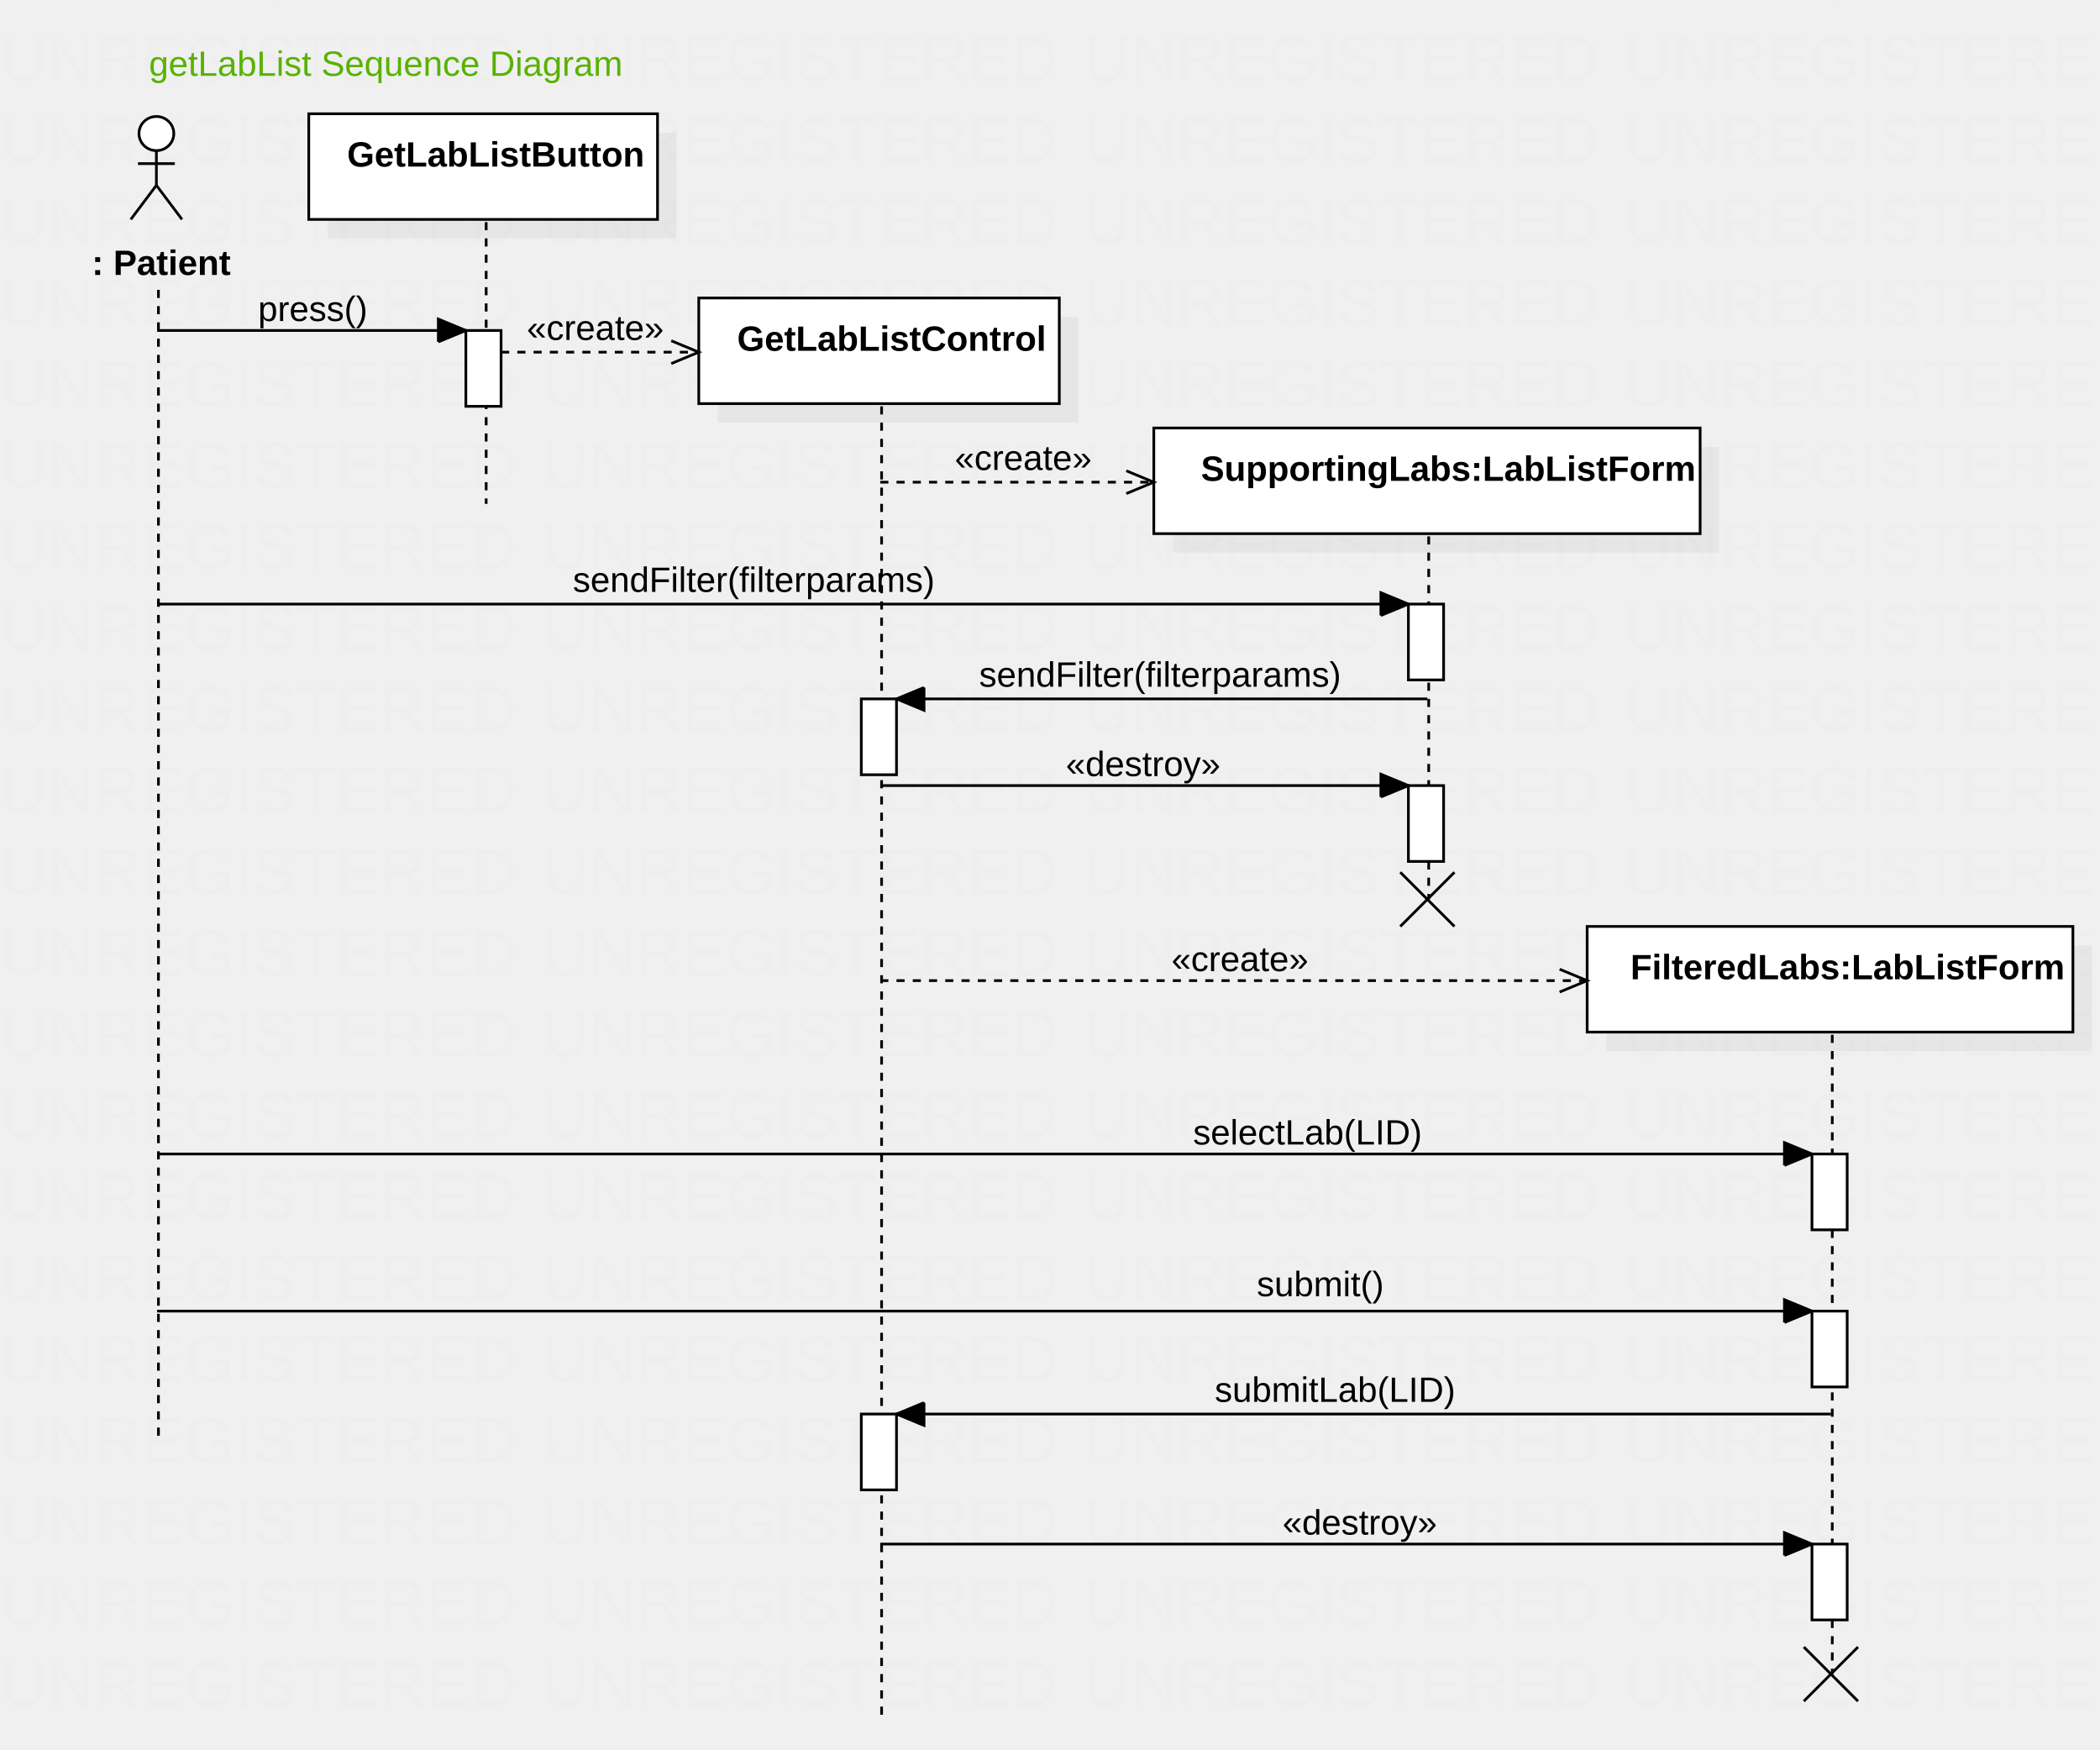
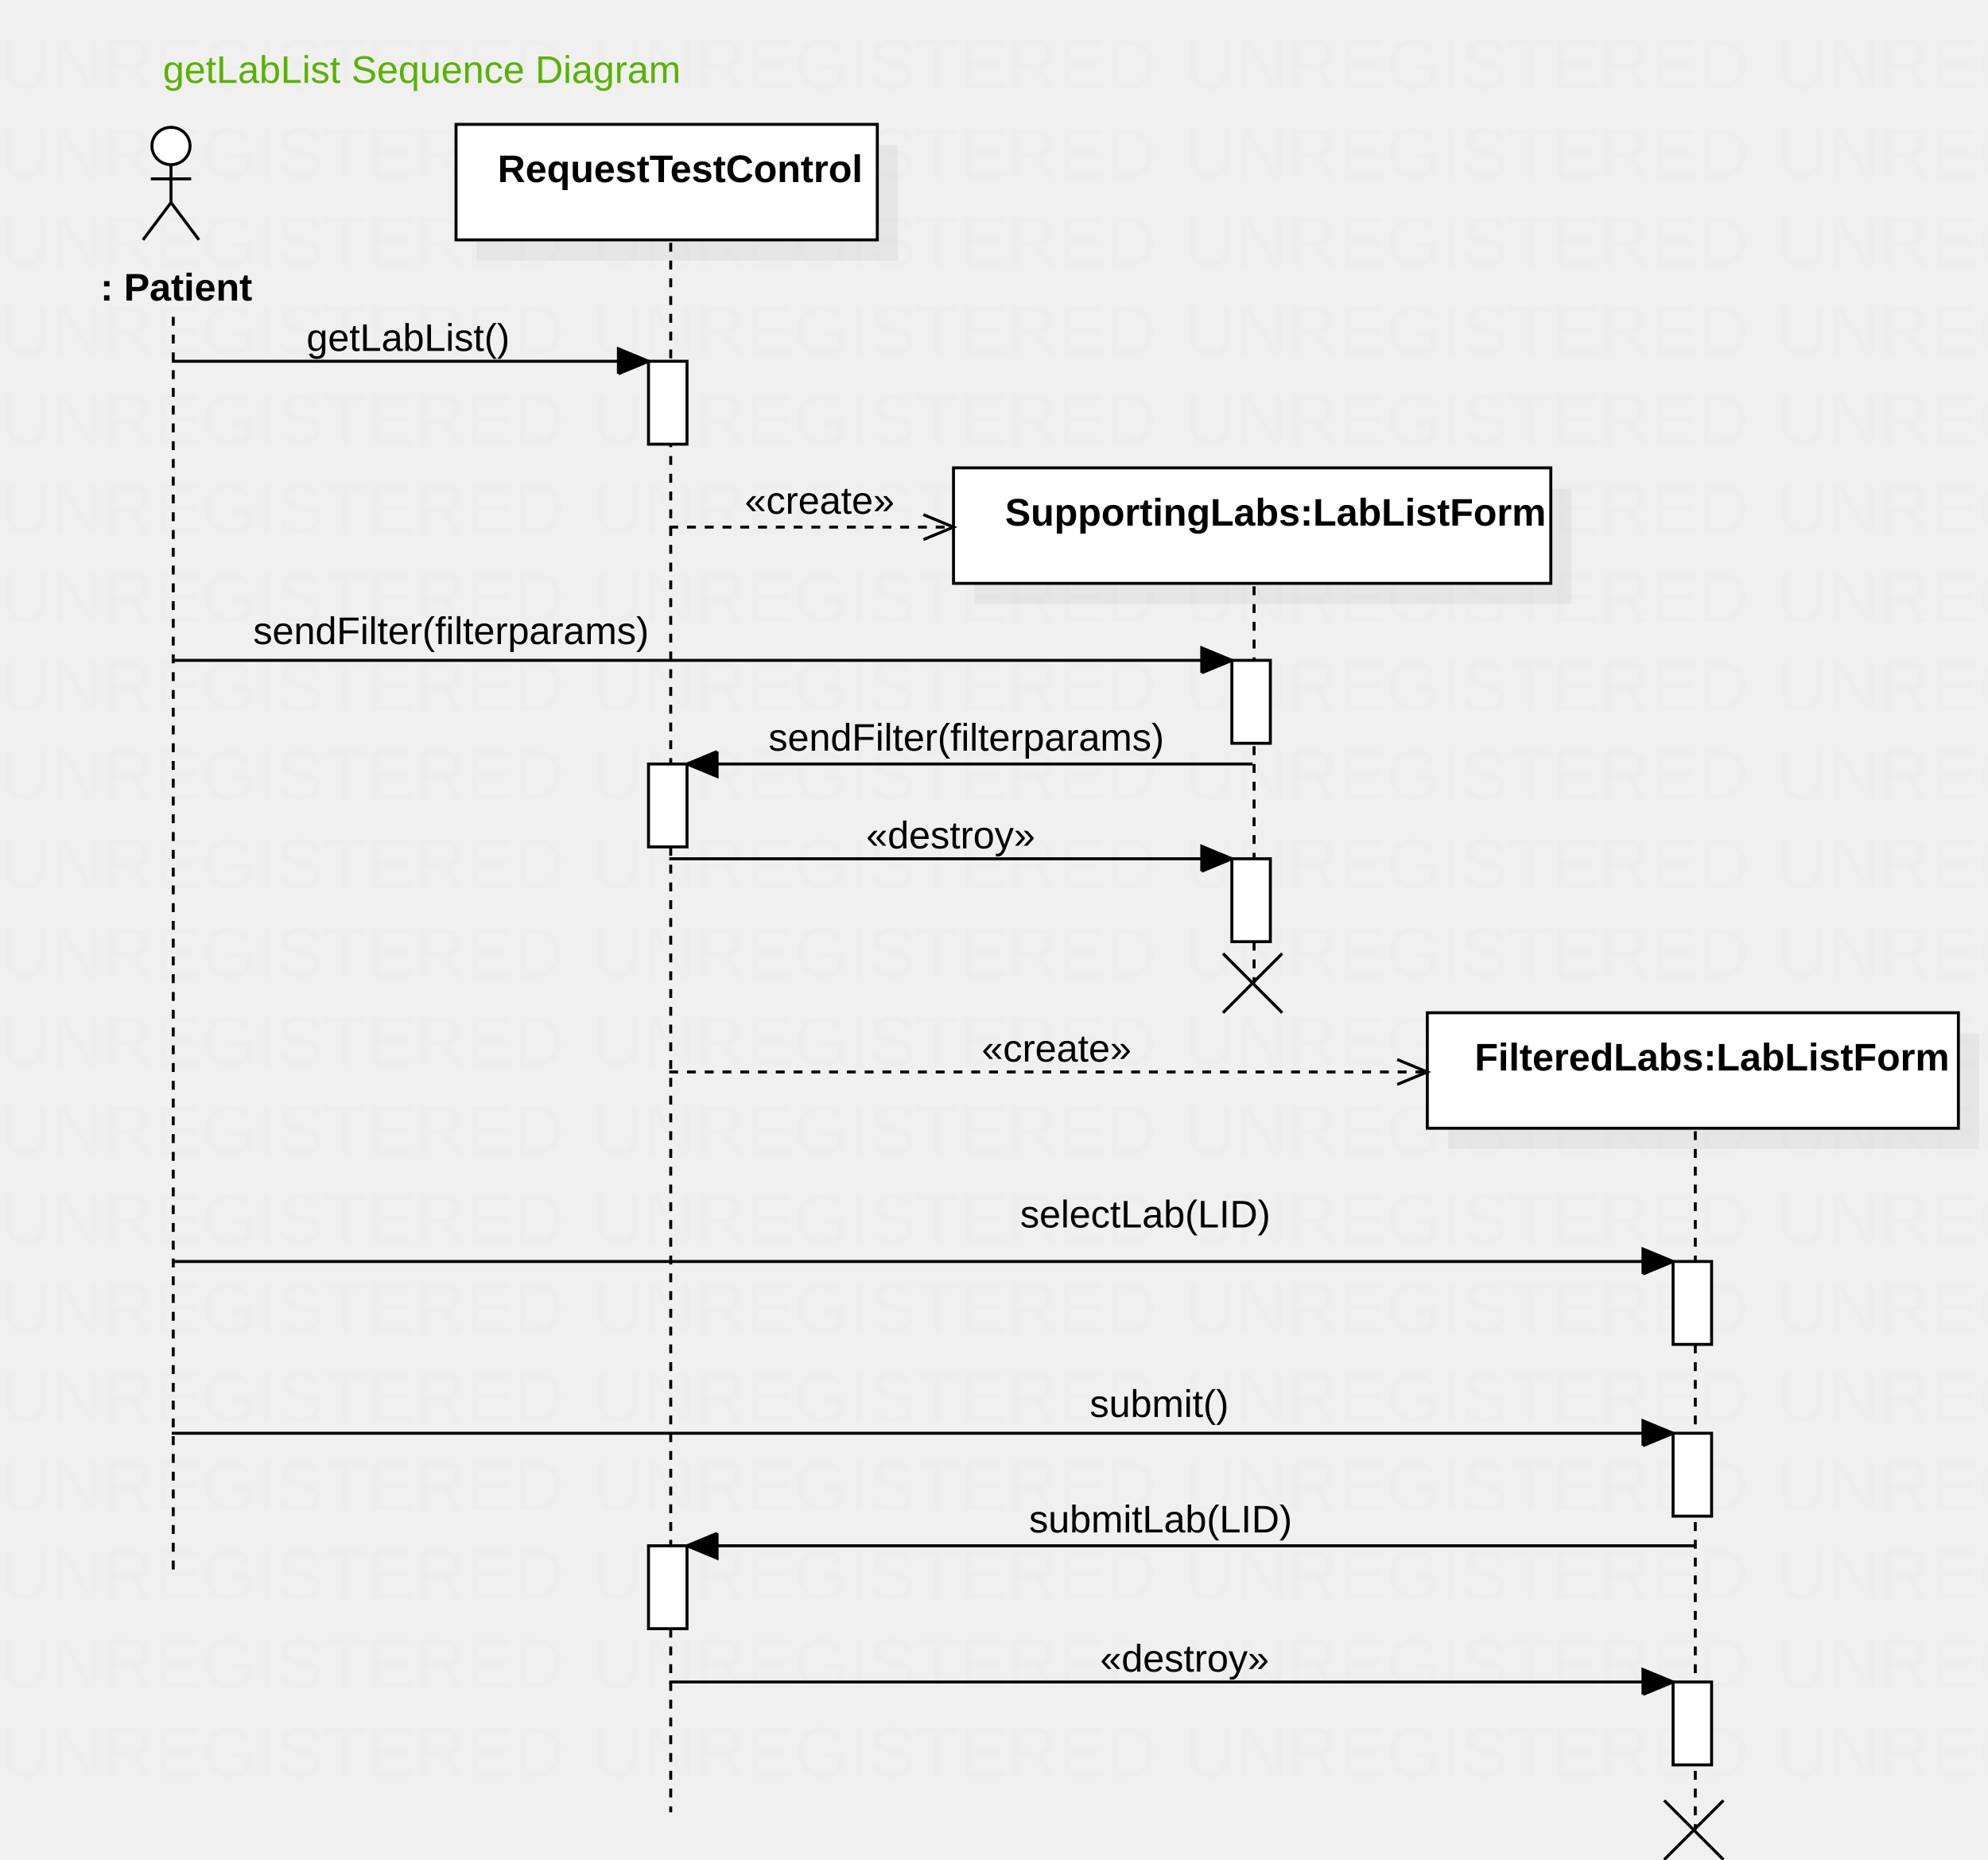
- <svg xmlns="http://www.w3.org/2000/svg" version="1.1" width="775.348" height="646">
+ <svg xmlns="http://www.w3.org/2000/svg" version="1.1" width="671.348" height="628">
  <defs />
  <g>
    <text fill="#eeeeee" stroke="none" font-family="Arial" font-size="24px" font-style="normal" font-weight="normal" text-decoration="none" x="0" y="0">UNREGISTERED</text>
    <text fill="#eeeeee" stroke="none" font-family="Arial" font-size="24px" font-style="normal" font-weight="normal" text-decoration="none" x="0" y="30">UNREGISTERED</text>
    <text fill="#eeeeee" stroke="none" font-family="Arial" font-size="24px" font-style="normal" font-weight="normal" text-decoration="none" x="0" y="60">UNREGISTERED</text>
    <text fill="#eeeeee" stroke="none" font-family="Arial" font-size="24px" font-style="normal" font-weight="normal" text-decoration="none" x="0" y="90">UNREGISTERED</text>
    <text fill="#eeeeee" stroke="none" font-family="Arial" font-size="24px" font-style="normal" font-weight="normal" text-decoration="none" x="0" y="120">UNREGISTERED</text>
    <text fill="#eeeeee" stroke="none" font-family="Arial" font-size="24px" font-style="normal" font-weight="normal" text-decoration="none" x="0" y="150">UNREGISTERED</text>
    <text fill="#eeeeee" stroke="none" font-family="Arial" font-size="24px" font-style="normal" font-weight="normal" text-decoration="none" x="0" y="180">UNREGISTERED</text>
    <text fill="#eeeeee" stroke="none" font-family="Arial" font-size="24px" font-style="normal" font-weight="normal" text-decoration="none" x="0" y="210">UNREGISTERED</text>
    <text fill="#eeeeee" stroke="none" font-family="Arial" font-size="24px" font-style="normal" font-weight="normal" text-decoration="none" x="0" y="240">UNREGISTERED</text>
    <text fill="#eeeeee" stroke="none" font-family="Arial" font-size="24px" font-style="normal" font-weight="normal" text-decoration="none" x="0" y="270">UNREGISTERED</text>
    <text fill="#eeeeee" stroke="none" font-family="Arial" font-size="24px" font-style="normal" font-weight="normal" text-decoration="none" x="0" y="300">UNREGISTERED</text>
    <text fill="#eeeeee" stroke="none" font-family="Arial" font-size="24px" font-style="normal" font-weight="normal" text-decoration="none" x="0" y="330">UNREGISTERED</text>
    <text fill="#eeeeee" stroke="none" font-family="Arial" font-size="24px" font-style="normal" font-weight="normal" text-decoration="none" x="0" y="360">UNREGISTERED</text>
    <text fill="#eeeeee" stroke="none" font-family="Arial" font-size="24px" font-style="normal" font-weight="normal" text-decoration="none" x="0" y="390">UNREGISTERED</text>
    <text fill="#eeeeee" stroke="none" font-family="Arial" font-size="24px" font-style="normal" font-weight="normal" text-decoration="none" x="0" y="420">UNREGISTERED</text>
    <text fill="#eeeeee" stroke="none" font-family="Arial" font-size="24px" font-style="normal" font-weight="normal" text-decoration="none" x="0" y="450">UNREGISTERED</text>
    <text fill="#eeeeee" stroke="none" font-family="Arial" font-size="24px" font-style="normal" font-weight="normal" text-decoration="none" x="0" y="480">UNREGISTERED</text>
    <text fill="#eeeeee" stroke="none" font-family="Arial" font-size="24px" font-style="normal" font-weight="normal" text-decoration="none" x="0" y="510">UNREGISTERED</text>
    <text fill="#eeeeee" stroke="none" font-family="Arial" font-size="24px" font-style="normal" font-weight="normal" text-decoration="none" x="0" y="540">UNREGISTERED</text>
    <text fill="#eeeeee" stroke="none" font-family="Arial" font-size="24px" font-style="normal" font-weight="normal" text-decoration="none" x="0" y="570">UNREGISTERED</text>
    <text fill="#eeeeee" stroke="none" font-family="Arial" font-size="24px" font-style="normal" font-weight="normal" text-decoration="none" x="0" y="600">UNREGISTERED</text>
-     <text fill="#eeeeee" stroke="none" font-family="Arial" font-size="24px" font-style="normal" font-weight="normal" text-decoration="none" x="0" y="630">UNREGISTERED</text>
    <text fill="#eeeeee" stroke="none" font-family="Arial" font-size="24px" font-style="normal" font-weight="normal" text-decoration="none" x="200" y="0">UNREGISTERED</text>
    <text fill="#eeeeee" stroke="none" font-family="Arial" font-size="24px" font-style="normal" font-weight="normal" text-decoration="none" x="200" y="30">UNREGISTERED</text>
    <text fill="#eeeeee" stroke="none" font-family="Arial" font-size="24px" font-style="normal" font-weight="normal" text-decoration="none" x="200" y="60">UNREGISTERED</text>
    <text fill="#eeeeee" stroke="none" font-family="Arial" font-size="24px" font-style="normal" font-weight="normal" text-decoration="none" x="200" y="90">UNREGISTERED</text>
    <text fill="#eeeeee" stroke="none" font-family="Arial" font-size="24px" font-style="normal" font-weight="normal" text-decoration="none" x="200" y="120">UNREGISTERED</text>
    <text fill="#eeeeee" stroke="none" font-family="Arial" font-size="24px" font-style="normal" font-weight="normal" text-decoration="none" x="200" y="150">UNREGISTERED</text>
    <text fill="#eeeeee" stroke="none" font-family="Arial" font-size="24px" font-style="normal" font-weight="normal" text-decoration="none" x="200" y="180">UNREGISTERED</text>
    <text fill="#eeeeee" stroke="none" font-family="Arial" font-size="24px" font-style="normal" font-weight="normal" text-decoration="none" x="200" y="210">UNREGISTERED</text>
    <text fill="#eeeeee" stroke="none" font-family="Arial" font-size="24px" font-style="normal" font-weight="normal" text-decoration="none" x="200" y="240">UNREGISTERED</text>
    <text fill="#eeeeee" stroke="none" font-family="Arial" font-size="24px" font-style="normal" font-weight="normal" text-decoration="none" x="200" y="270">UNREGISTERED</text>
    <text fill="#eeeeee" stroke="none" font-family="Arial" font-size="24px" font-style="normal" font-weight="normal" text-decoration="none" x="200" y="300">UNREGISTERED</text>
    <text fill="#eeeeee" stroke="none" font-family="Arial" font-size="24px" font-style="normal" font-weight="normal" text-decoration="none" x="200" y="330">UNREGISTERED</text>
    <text fill="#eeeeee" stroke="none" font-family="Arial" font-size="24px" font-style="normal" font-weight="normal" text-decoration="none" x="200" y="360">UNREGISTERED</text>
    <text fill="#eeeeee" stroke="none" font-family="Arial" font-size="24px" font-style="normal" font-weight="normal" text-decoration="none" x="200" y="390">UNREGISTERED</text>
    <text fill="#eeeeee" stroke="none" font-family="Arial" font-size="24px" font-style="normal" font-weight="normal" text-decoration="none" x="200" y="420">UNREGISTERED</text>
    <text fill="#eeeeee" stroke="none" font-family="Arial" font-size="24px" font-style="normal" font-weight="normal" text-decoration="none" x="200" y="450">UNREGISTERED</text>
    <text fill="#eeeeee" stroke="none" font-family="Arial" font-size="24px" font-style="normal" font-weight="normal" text-decoration="none" x="200" y="480">UNREGISTERED</text>
    <text fill="#eeeeee" stroke="none" font-family="Arial" font-size="24px" font-style="normal" font-weight="normal" text-decoration="none" x="200" y="510">UNREGISTERED</text>
    <text fill="#eeeeee" stroke="none" font-family="Arial" font-size="24px" font-style="normal" font-weight="normal" text-decoration="none" x="200" y="540">UNREGISTERED</text>
    <text fill="#eeeeee" stroke="none" font-family="Arial" font-size="24px" font-style="normal" font-weight="normal" text-decoration="none" x="200" y="570">UNREGISTERED</text>
    <text fill="#eeeeee" stroke="none" font-family="Arial" font-size="24px" font-style="normal" font-weight="normal" text-decoration="none" x="200" y="600">UNREGISTERED</text>
-     <text fill="#eeeeee" stroke="none" font-family="Arial" font-size="24px" font-style="normal" font-weight="normal" text-decoration="none" x="200" y="630">UNREGISTERED</text>
    <text fill="#eeeeee" stroke="none" font-family="Arial" font-size="24px" font-style="normal" font-weight="normal" text-decoration="none" x="400" y="0">UNREGISTERED</text>
    <text fill="#eeeeee" stroke="none" font-family="Arial" font-size="24px" font-style="normal" font-weight="normal" text-decoration="none" x="400" y="30">UNREGISTERED</text>
    <text fill="#eeeeee" stroke="none" font-family="Arial" font-size="24px" font-style="normal" font-weight="normal" text-decoration="none" x="400" y="60">UNREGISTERED</text>
    <text fill="#eeeeee" stroke="none" font-family="Arial" font-size="24px" font-style="normal" font-weight="normal" text-decoration="none" x="400" y="90">UNREGISTERED</text>
    <text fill="#eeeeee" stroke="none" font-family="Arial" font-size="24px" font-style="normal" font-weight="normal" text-decoration="none" x="400" y="120">UNREGISTERED</text>
    <text fill="#eeeeee" stroke="none" font-family="Arial" font-size="24px" font-style="normal" font-weight="normal" text-decoration="none" x="400" y="150">UNREGISTERED</text>
    <text fill="#eeeeee" stroke="none" font-family="Arial" font-size="24px" font-style="normal" font-weight="normal" text-decoration="none" x="400" y="180">UNREGISTERED</text>
    <text fill="#eeeeee" stroke="none" font-family="Arial" font-size="24px" font-style="normal" font-weight="normal" text-decoration="none" x="400" y="210">UNREGISTERED</text>
    <text fill="#eeeeee" stroke="none" font-family="Arial" font-size="24px" font-style="normal" font-weight="normal" text-decoration="none" x="400" y="240">UNREGISTERED</text>
    <text fill="#eeeeee" stroke="none" font-family="Arial" font-size="24px" font-style="normal" font-weight="normal" text-decoration="none" x="400" y="270">UNREGISTERED</text>
    <text fill="#eeeeee" stroke="none" font-family="Arial" font-size="24px" font-style="normal" font-weight="normal" text-decoration="none" x="400" y="300">UNREGISTERED</text>
    <text fill="#eeeeee" stroke="none" font-family="Arial" font-size="24px" font-style="normal" font-weight="normal" text-decoration="none" x="400" y="330">UNREGISTERED</text>
    <text fill="#eeeeee" stroke="none" font-family="Arial" font-size="24px" font-style="normal" font-weight="normal" text-decoration="none" x="400" y="360">UNREGISTERED</text>
    <text fill="#eeeeee" stroke="none" font-family="Arial" font-size="24px" font-style="normal" font-weight="normal" text-decoration="none" x="400" y="390">UNREGISTERED</text>
    <text fill="#eeeeee" stroke="none" font-family="Arial" font-size="24px" font-style="normal" font-weight="normal" text-decoration="none" x="400" y="420">UNREGISTERED</text>
    <text fill="#eeeeee" stroke="none" font-family="Arial" font-size="24px" font-style="normal" font-weight="normal" text-decoration="none" x="400" y="450">UNREGISTERED</text>
    <text fill="#eeeeee" stroke="none" font-family="Arial" font-size="24px" font-style="normal" font-weight="normal" text-decoration="none" x="400" y="480">UNREGISTERED</text>
    <text fill="#eeeeee" stroke="none" font-family="Arial" font-size="24px" font-style="normal" font-weight="normal" text-decoration="none" x="400" y="510">UNREGISTERED</text>
    <text fill="#eeeeee" stroke="none" font-family="Arial" font-size="24px" font-style="normal" font-weight="normal" text-decoration="none" x="400" y="540">UNREGISTERED</text>
    <text fill="#eeeeee" stroke="none" font-family="Arial" font-size="24px" font-style="normal" font-weight="normal" text-decoration="none" x="400" y="570">UNREGISTERED</text>
    <text fill="#eeeeee" stroke="none" font-family="Arial" font-size="24px" font-style="normal" font-weight="normal" text-decoration="none" x="400" y="600">UNREGISTERED</text>
-     <text fill="#eeeeee" stroke="none" font-family="Arial" font-size="24px" font-style="normal" font-weight="normal" text-decoration="none" x="400" y="630">UNREGISTERED</text>
    <text fill="#eeeeee" stroke="none" font-family="Arial" font-size="24px" font-style="normal" font-weight="normal" text-decoration="none" x="600" y="0">UNREGISTERED</text>
    <text fill="#eeeeee" stroke="none" font-family="Arial" font-size="24px" font-style="normal" font-weight="normal" text-decoration="none" x="600" y="30">UNREGISTERED</text>
    <text fill="#eeeeee" stroke="none" font-family="Arial" font-size="24px" font-style="normal" font-weight="normal" text-decoration="none" x="600" y="60">UNREGISTERED</text>
    <text fill="#eeeeee" stroke="none" font-family="Arial" font-size="24px" font-style="normal" font-weight="normal" text-decoration="none" x="600" y="90">UNREGISTERED</text>
    <text fill="#eeeeee" stroke="none" font-family="Arial" font-size="24px" font-style="normal" font-weight="normal" text-decoration="none" x="600" y="120">UNREGISTERED</text>
    <text fill="#eeeeee" stroke="none" font-family="Arial" font-size="24px" font-style="normal" font-weight="normal" text-decoration="none" x="600" y="150">UNREGISTERED</text>
    <text fill="#eeeeee" stroke="none" font-family="Arial" font-size="24px" font-style="normal" font-weight="normal" text-decoration="none" x="600" y="180">UNREGISTERED</text>
    <text fill="#eeeeee" stroke="none" font-family="Arial" font-size="24px" font-style="normal" font-weight="normal" text-decoration="none" x="600" y="210">UNREGISTERED</text>
    <text fill="#eeeeee" stroke="none" font-family="Arial" font-size="24px" font-style="normal" font-weight="normal" text-decoration="none" x="600" y="240">UNREGISTERED</text>
    <text fill="#eeeeee" stroke="none" font-family="Arial" font-size="24px" font-style="normal" font-weight="normal" text-decoration="none" x="600" y="270">UNREGISTERED</text>
    <text fill="#eeeeee" stroke="none" font-family="Arial" font-size="24px" font-style="normal" font-weight="normal" text-decoration="none" x="600" y="300">UNREGISTERED</text>
    <text fill="#eeeeee" stroke="none" font-family="Arial" font-size="24px" font-style="normal" font-weight="normal" text-decoration="none" x="600" y="330">UNREGISTERED</text>
    <text fill="#eeeeee" stroke="none" font-family="Arial" font-size="24px" font-style="normal" font-weight="normal" text-decoration="none" x="600" y="360">UNREGISTERED</text>
    <text fill="#eeeeee" stroke="none" font-family="Arial" font-size="24px" font-style="normal" font-weight="normal" text-decoration="none" x="600" y="390">UNREGISTERED</text>
    <text fill="#eeeeee" stroke="none" font-family="Arial" font-size="24px" font-style="normal" font-weight="normal" text-decoration="none" x="600" y="420">UNREGISTERED</text>
    <text fill="#eeeeee" stroke="none" font-family="Arial" font-size="24px" font-style="normal" font-weight="normal" text-decoration="none" x="600" y="450">UNREGISTERED</text>
    <text fill="#eeeeee" stroke="none" font-family="Arial" font-size="24px" font-style="normal" font-weight="normal" text-decoration="none" x="600" y="480">UNREGISTERED</text>
    <text fill="#eeeeee" stroke="none" font-family="Arial" font-size="24px" font-style="normal" font-weight="normal" text-decoration="none" x="600" y="510">UNREGISTERED</text>
    <text fill="#eeeeee" stroke="none" font-family="Arial" font-size="24px" font-style="normal" font-weight="normal" text-decoration="none" x="600" y="540">UNREGISTERED</text>
    <text fill="#eeeeee" stroke="none" font-family="Arial" font-size="24px" font-style="normal" font-weight="normal" text-decoration="none" x="600" y="570">UNREGISTERED</text>
    <text fill="#eeeeee" stroke="none" font-family="Arial" font-size="24px" font-style="normal" font-weight="normal" text-decoration="none" x="600" y="600">UNREGISTERED</text>
-     <text fill="#eeeeee" stroke="none" font-family="Arial" font-size="24px" font-style="normal" font-weight="normal" text-decoration="none" x="600" y="630">UNREGISTERED</text>
-     <g transform="translate(-54,2) scale(1,1)">
-       <path fill="#ffffff" stroke="none" d="M 105.314 47.3 C 105.314 43.821 108.193 41 111.743 41 C 115.294 41 118.172 43.821 118.172 47.3 C 118.172 50.779 115.294 53.6 111.743 53.6 C 108.193 53.6 105.314 50.779 105.314 47.3 Z" />
-     </g>
-     <g transform="translate(-54,2) scale(1,1)">
-       <path fill="none" stroke="#000000" d="M 105.314 47.3 C 105.314 43.821 108.193 41 111.743 41 C 115.294 41 118.172 43.821 118.172 47.3 C 118.172 50.779 115.294 53.6 111.743 53.6 C 108.193 53.6 105.314 50.779 105.314 47.3 Z" stroke-miterlimit="10" />
-     </g>
-     <g transform="translate(-54,2) scale(1,1)">
-       <path fill="none" stroke="#000000" d="M 111.743 53.6 L 111.743 66.4" stroke-miterlimit="10" />
-     </g>
-     <g transform="translate(-54,2) scale(1,1)">
-       <path fill="none" stroke="#000000" d="M 104.936 58.4 L 118.551 58.4" stroke-miterlimit="10" />
-     </g>
-     <g transform="translate(-54,2) scale(1,1)">
-       <path fill="none" stroke="#000000" d="M 111.743 66.4 L 102.289 79" stroke-miterlimit="10" />
-     </g>
-     <g transform="translate(-54,2) scale(1,1)">
-       <path fill="none" stroke="#000000" d="M 111.743 66.4 L 121.198 79" stroke-miterlimit="10" />
-     </g>
-     <g transform="translate(-54,2) scale(1,1)">
-       <g>
-         <path fill="none" stroke="none" />
-         <text fill="#000000" stroke="none" font-family="Arial" font-size="13px" font-style="normal" font-weight="bold" text-decoration="none" x="87.895" y="99.5">: Patient</text>
-       </g>
-     </g>
-     <g transform="translate(-54,2) scale(1,1)">
-       <path fill="none" stroke="#000000" d="M 112.5 105 L 112.5 528" stroke-miterlimit="10" stroke-dasharray="3" />
-     </g>
-     <g transform="translate(-54,2) scale(1,1)">
-       <rect fill="#C0C0C0" stroke="none" x="175" y="47" width="128.764" height="39" opacity="0.2" />
-     </g>
-     <g transform="translate(-54,2) scale(1,1)">
-       <rect fill="#ffffff" stroke="none" x="168" y="40" width="128.764" height="39" />
-     </g>
-     <g transform="translate(-54,2) scale(1,1)">
-       <path fill="none" stroke="#000000" d="M 168 40 L 296.764 40 L 296.764 79 L 168 79 L 168 40 Z Z" stroke-miterlimit="10" />
-     </g>
-     <g transform="translate(-54,2) scale(1,1)">
-       <g>
-         <path fill="none" stroke="none" />
-         <text fill="#000000" stroke="none" font-family="Arial" font-size="13px" font-style="normal" font-weight="bold" text-decoration="none" x="182.153" y="59.5">GetLabListButton</text>
-       </g>
-     </g>
-     <g transform="translate(-54,2) scale(1,1)">
-       <path fill="none" stroke="#000000" d="M 233.5 80 L 233.5 184" stroke-miterlimit="10" stroke-dasharray="3" />
-     </g>
-     <g transform="translate(-54,2) scale(1,1)">
-       <rect fill="#C0C0C0" stroke="none" x="319" y="115" width="133.105" height="39" opacity="0.2" />
-     </g>
-     <g transform="translate(-54,2) scale(1,1)">
-       <rect fill="#ffffff" stroke="none" x="312" y="108" width="133.105" height="39" />
-     </g>
-     <g transform="translate(-54,2) scale(1,1)">
-       <path fill="none" stroke="#000000" d="M 312 108 L 445.105 108 L 445.105 147 L 312 147 L 312 108 Z Z" stroke-miterlimit="10" />
-     </g>
-     <g transform="translate(-54,2) scale(1,1)">
-       <g>
-         <path fill="none" stroke="none" />
-         <text fill="#000000" stroke="none" font-family="Arial" font-size="13px" font-style="normal" font-weight="bold" text-decoration="none" x="326.162" y="127.5">GetLabListControl</text>
-       </g>
-     </g>
-     <g transform="translate(-54,2) scale(1,1)">
-       <path fill="none" stroke="#000000" d="M 379.5 148 L 379.5 634" stroke-miterlimit="10" stroke-dasharray="3" />
-     </g>
-     <g transform="translate(-54,2) scale(1,1)">
+     <g transform="translate(-158,2) scale(1,1)">
+       <path fill="#ffffff" stroke="none" d="M 209.314 47.3 C 209.314 43.821 212.193 41 215.743 41 C 219.294 41 222.172 43.821 222.172 47.3 C 222.172 50.779 219.294 53.6 215.743 53.6 C 212.193 53.6 209.314 50.779 209.314 47.3 Z" />
+     </g>
+     <g transform="translate(-158,2) scale(1,1)">
+       <path fill="none" stroke="#000000" d="M 209.314 47.3 C 209.314 43.821 212.193 41 215.743 41 C 219.294 41 222.172 43.821 222.172 47.3 C 222.172 50.779 219.294 53.6 215.743 53.6 C 212.193 53.6 209.314 50.779 209.314 47.3 Z" stroke-miterlimit="10" />
+     </g>
+     <g transform="translate(-158,2) scale(1,1)">
+       <path fill="none" stroke="#000000" d="M 215.743 53.6 L 215.743 66.4" stroke-miterlimit="10" />
+     </g>
+     <g transform="translate(-158,2) scale(1,1)">
+       <path fill="none" stroke="#000000" d="M 208.936 58.4 L 222.551 58.4" stroke-miterlimit="10" />
+     </g>
+     <g transform="translate(-158,2) scale(1,1)">
+       <path fill="none" stroke="#000000" d="M 215.743 66.4 L 206.289 79" stroke-miterlimit="10" />
+     </g>
+     <g transform="translate(-158,2) scale(1,1)">
+       <path fill="none" stroke="#000000" d="M 215.743 66.4 L 225.198 79" stroke-miterlimit="10" />
+     </g>
+     <g transform="translate(-158,2) scale(1,1)">
+       <g>
+         <path fill="none" stroke="none" />
+         <text fill="#000000" stroke="none" font-family="Arial" font-size="13px" font-style="normal" font-weight="bold" text-decoration="none" x="191.895" y="99.5">: Patient</text>
+       </g>
+     </g>
+     <g transform="translate(-158,2) scale(1,1)">
+       <path fill="none" stroke="#000000" d="M 216.5 105 L 216.5 528" stroke-miterlimit="10" stroke-dasharray="3" />
+     </g>
+     <g transform="translate(-158,2) scale(1,1)">
+       <rect fill="#C0C0C0" stroke="none" x="319" y="47" width="142.265" height="39" opacity="0.2" />
+     </g>
+     <g transform="translate(-158,2) scale(1,1)">
+       <rect fill="#ffffff" stroke="none" x="312" y="40" width="142.265" height="39" />
+     </g>
+     <g transform="translate(-158,2) scale(1,1)">
+       <path fill="none" stroke="#000000" d="M 312 40 L 454.265 40 L 454.265 79 L 312 79 L 312 40 Z Z" stroke-miterlimit="10" />
+     </g>
+     <g transform="translate(-158,2) scale(1,1)">
+       <g>
+         <path fill="none" stroke="none" />
+         <text fill="#000000" stroke="none" font-family="Arial" font-size="13px" font-style="normal" font-weight="bold" text-decoration="none" x="326.048" y="59.5">RequestTestControl</text>
+       </g>
+     </g>
+     <g transform="translate(-158,2) scale(1,1)">
+       <path fill="none" stroke="#000000" d="M 384.5 80 L 384.5 610" stroke-miterlimit="10" stroke-dasharray="3" />
+     </g>
+     <g transform="translate(-158,2) scale(1,1)">
      <rect fill="#C0C0C0" stroke="none" x="487" y="163" width="201.711" height="39" opacity="0.2" />
    </g>
-     <g transform="translate(-54,2) scale(1,1)">
+     <g transform="translate(-158,2) scale(1,1)">
      <rect fill="#ffffff" stroke="none" x="480" y="156" width="201.711" height="39" />
    </g>
-     <g transform="translate(-54,2) scale(1,1)">
+     <g transform="translate(-158,2) scale(1,1)">
      <path fill="none" stroke="#000000" d="M 480 156 L 681.711 156 L 681.711 195 L 480 195 L 480 156 Z Z" stroke-miterlimit="10" />
    </g>
-     <g transform="translate(-54,2) scale(1,1)">
+     <g transform="translate(-158,2) scale(1,1)">
      <g>
        <path fill="none" stroke="none" />
        <text fill="#000000" stroke="none" font-family="Arial" font-size="13px" font-style="normal" font-weight="bold" text-decoration="none" x="497.39" y="175.5">SupportingLabs:LabListForm</text>
      </g>
    </g>
-     <g transform="translate(-54,2) scale(1,1)">
+     <g transform="translate(-158,2) scale(1,1)">
      <path fill="none" stroke="#000000" d="M 581.5 196 L 581.5 330" stroke-miterlimit="10" stroke-dasharray="3" />
    </g>
-     <g transform="translate(-54,2) scale(1,1)">
+     <g transform="translate(-158,2) scale(1,1)">
      <rect fill="#C0C0C0" stroke="none" x="647" y="347" width="179.348" height="39" opacity="0.2" />
    </g>
-     <g transform="translate(-54,2) scale(1,1)">
+     <g transform="translate(-158,2) scale(1,1)">
      <rect fill="#ffffff" stroke="none" x="640" y="340" width="179.348" height="39" />
    </g>
-     <g transform="translate(-54,2) scale(1,1)">
+     <g transform="translate(-158,2) scale(1,1)">
      <path fill="none" stroke="#000000" d="M 640 340 L 819.348 340 L 819.348 379 L 640 379 L 640 340 Z Z" stroke-miterlimit="10" />
    </g>
-     <g transform="translate(-54,2) scale(1,1)">
+     <g transform="translate(-158,2) scale(1,1)">
      <g>
        <path fill="none" stroke="none" />
        <text fill="#000000" stroke="none" font-family="Arial" font-size="13px" font-style="normal" font-weight="bold" text-decoration="none" x="655.975" y="359.5">FilteredLabs:LabListForm</text>
      </g>
    </g>
-     <g transform="translate(-54,2) scale(1,1)">
+     <g transform="translate(-158,2) scale(1,1)">
      <path fill="none" stroke="#000000" d="M 730.5 380 L 730.5 616" stroke-miterlimit="10" stroke-dasharray="3" />
    </g>
-     <g transform="translate(-54,2) scale(1,1)">
-       <g>
-         <path fill="none" stroke="none" />
-         <text fill="#59b200" stroke="none" font-family="Arial" font-size="13px" font-style="normal" font-weight="normal" text-decoration="none" x="109" y="26">getLabList Sequence Diagram</text>
-       </g>
-     </g>
-     <g transform="translate(-54,2) scale(1,1)">
-       <path fill="none" stroke="#000000" d="M 112 120 L 226 120" stroke-miterlimit="10" />
-     </g>
-     <g transform="translate(-54,2) scale(1,1)">
-       <path fill="#000000" stroke="none" d="M 215.837 124.21 L 226 120 L 215.837 115.79" />
-     </g>
-     <g transform="translate(-54,2) scale(1,1)">
-       <path fill="none" stroke="#000000" d="M 215.837 124.21 L 226 120 L 215.837 115.79 L 215.837 124.21" stroke-miterlimit="10" />
-     </g>
-     <g transform="translate(-54,2) scale(1,1)">
-       <g>
-         <path fill="none" stroke="none" />
-         <text fill="#000000" stroke="none" font-family="Arial" font-size="13px" font-style="normal" font-weight="normal" text-decoration="none" x="149.266" y="116.5">press()</text>
-       </g>
-     </g>
-     <g transform="translate(-54,2) scale(1,1)">
-       <rect fill="#ffffff" stroke="none" x="226" y="120" width="13" height="28" />
-     </g>
-     <g transform="translate(-54,2) scale(1,1)">
-       <path fill="none" stroke="#000000" d="M 226 120 L 239 120 L 239 148 L 226 148 L 226 120 Z Z" stroke-miterlimit="10" />
-     </g>
-     <g transform="translate(-54,2) scale(1,1)">
-       <path fill="none" stroke="#000000" d="M 239 128 L 312 128" stroke-miterlimit="10" stroke-dasharray="3" />
-     </g>
-     <g transform="translate(-54,2) scale(1,1)">
-       <path fill="none" stroke="#000000" d="M 301.837 132.21 L 312 128 L 301.837 123.79" stroke-miterlimit="10" />
-     </g>
-     <g transform="translate(-54,2) scale(1,1)">
-       <g>
-         <path fill="none" stroke="none" />
-         <text fill="#000000" stroke="none" font-family="Arial" font-size="13px" font-style="normal" font-weight="normal" text-decoration="none" x="248.5" y="123.5">«create»</text>
-       </g>
-     </g>
-     <g transform="translate(-54,2) scale(1,1)">
-       <path fill="none" stroke="#000000" d="M 379 176 L 480 176" stroke-miterlimit="10" stroke-dasharray="3" />
-     </g>
-     <g transform="translate(-54,2) scale(1,1)">
+     <g transform="translate(-158,2) scale(1,1)">
+       <g>
+         <path fill="none" stroke="none" />
+         <text fill="#59b200" stroke="none" font-family="Arial" font-size="13px" font-style="normal" font-weight="normal" text-decoration="none" x="213" y="26">getLabList Sequence Diagram</text>
+       </g>
+     </g>
+     <g transform="translate(-158,2) scale(1,1)">
+       <path fill="none" stroke="#000000" d="M 216 120 L 377 120" stroke-miterlimit="10" />
+     </g>
+     <g transform="translate(-158,2) scale(1,1)">
+       <path fill="#000000" stroke="none" d="M 366.837 124.21 L 377 120 L 366.837 115.79" />
+     </g>
+     <g transform="translate(-158,2) scale(1,1)">
+       <path fill="none" stroke="#000000" d="M 366.837 124.21 L 377 120 L 366.837 115.79 L 366.837 124.21" stroke-miterlimit="10" />
+     </g>
+     <g transform="translate(-158,2) scale(1,1)">
+       <g>
+         <path fill="none" stroke="none" />
+         <text fill="#000000" stroke="none" font-family="Arial" font-size="13px" font-style="normal" font-weight="normal" text-decoration="none" x="261.5" y="116.5">getLabList()</text>
+       </g>
+     </g>
+     <g transform="translate(-158,2) scale(1,1)">
+       <rect fill="#ffffff" stroke="none" x="377" y="120" width="13" height="28" />
+     </g>
+     <g transform="translate(-158,2) scale(1,1)">
+       <path fill="none" stroke="#000000" d="M 377 120 L 390 120 L 390 148 L 377 148 L 377 120 Z Z" stroke-miterlimit="10" />
+     </g>
+     <g transform="translate(-158,2) scale(1,1)">
+       <path fill="none" stroke="#000000" d="M 384 176 L 480 176" stroke-miterlimit="10" stroke-dasharray="3" />
+     </g>
+     <g transform="translate(-158,2) scale(1,1)">
      <path fill="none" stroke="#000000" d="M 469.837 180.21 L 480 176 L 469.837 171.79" stroke-miterlimit="10" />
    </g>
-     <g transform="translate(-54,2) scale(1,1)">
-       <g>
-         <path fill="none" stroke="none" />
-         <text fill="#000000" stroke="none" font-family="Arial" font-size="13px" font-style="normal" font-weight="normal" text-decoration="none" x="406.5" y="171.5">«create»</text>
-       </g>
-     </g>
-     <g transform="translate(-54,2) scale(1,1)">
-       <path fill="none" stroke="#000000" d="M 112 221 L 574 221" stroke-miterlimit="10" />
-     </g>
-     <g transform="translate(-54,2) scale(1,1)">
+     <g transform="translate(-158,2) scale(1,1)">
+       <g>
+         <path fill="none" stroke="none" />
+         <text fill="#000000" stroke="none" font-family="Arial" font-size="13px" font-style="normal" font-weight="normal" text-decoration="none" x="409.5" y="171.5">«create»</text>
+       </g>
+     </g>
+     <g transform="translate(-158,2) scale(1,1)">
+       <path fill="none" stroke="#000000" d="M 216 221 L 574 221" stroke-miterlimit="10" />
+     </g>
+     <g transform="translate(-158,2) scale(1,1)">
      <path fill="#000000" stroke="none" d="M 563.837 225.21 L 574 221 L 563.837 216.79" />
    </g>
-     <g transform="translate(-54,2) scale(1,1)">
+     <g transform="translate(-158,2) scale(1,1)">
      <path fill="none" stroke="#000000" d="M 563.837 225.21 L 574 221 L 563.837 216.79 L 563.837 225.21" stroke-miterlimit="10" />
    </g>
-     <g transform="translate(-54,2) scale(1,1)">
-       <g>
-         <path fill="none" stroke="none" />
-         <text fill="#000000" stroke="none" font-family="Arial" font-size="13px" font-style="normal" font-weight="normal" text-decoration="none" x="265.5" y="216.5">sendFilter(filterparams)</text>
-       </g>
-     </g>
-     <g transform="translate(-54,2) scale(1,1)">
+     <g transform="translate(-158,2) scale(1,1)">
+       <g>
+         <path fill="none" stroke="none" />
+         <text fill="#000000" stroke="none" font-family="Arial" font-size="13px" font-style="normal" font-weight="normal" text-decoration="none" x="243.5" y="215.5">sendFilter(filterparams)</text>
+       </g>
+     </g>
+     <g transform="translate(-158,2) scale(1,1)">
      <rect fill="#ffffff" stroke="none" x="574" y="221" width="13" height="28" />
    </g>
-     <g transform="translate(-54,2) scale(1,1)">
+     <g transform="translate(-158,2) scale(1,1)">
      <path fill="none" stroke="#000000" d="M 574 221 L 587 221 L 587 249 L 574 249 L 574 221 Z Z" stroke-miterlimit="10" />
    </g>
-     <g transform="translate(-54,2) scale(1,1)">
-       <path fill="none" stroke="#000000" d="M 581 256 L 385 256" stroke-miterlimit="10" />
-     </g>
-     <g transform="translate(-54,2) scale(1,1)">
-       <path fill="#000000" stroke="none" d="M 395.163 251.79 L 385 256 L 395.163 260.21" />
-     </g>
-     <g transform="translate(-54,2) scale(1,1)">
-       <path fill="none" stroke="#000000" d="M 395.163 251.79 L 385 256 L 395.163 260.21 L 395.163 251.79" stroke-miterlimit="10" />
-     </g>
-     <g transform="translate(-54,2) scale(1,1)">
-       <g>
-         <path fill="none" stroke="none" />
-         <text fill="#000000" stroke="none" font-family="Arial" font-size="13px" font-style="normal" font-weight="normal" text-decoration="none" x="415.5" y="251.5">sendFilter(filterparams)</text>
-       </g>
-     </g>
-     <g transform="translate(-54,2) scale(1,1)">
-       <rect fill="#ffffff" stroke="none" x="372" y="256" width="13" height="28" />
-     </g>
-     <g transform="translate(-54,2) scale(1,1)">
-       <path fill="none" stroke="#000000" d="M 372 256 L 385 256 L 385 284 L 372 284 L 372 256 Z Z" stroke-miterlimit="10" />
-     </g>
-     <g transform="translate(-54,2) scale(1,1)">
-       <path fill="none" stroke="#000000" d="M 379 288 L 574 288" stroke-miterlimit="10" />
-     </g>
-     <g transform="translate(-54,2) scale(1,1)">
+     <g transform="translate(-158,2) scale(1,1)">
+       <path fill="none" stroke="#000000" d="M 581 256 L 390 256" stroke-miterlimit="10" />
+     </g>
+     <g transform="translate(-158,2) scale(1,1)">
+       <path fill="#000000" stroke="none" d="M 400.163 251.79 L 390 256 L 400.163 260.21" />
+     </g>
+     <g transform="translate(-158,2) scale(1,1)">
+       <path fill="none" stroke="#000000" d="M 400.163 251.79 L 390 256 L 400.163 260.21 L 400.163 251.79" stroke-miterlimit="10" />
+     </g>
+     <g transform="translate(-158,2) scale(1,1)">
+       <g>
+         <path fill="none" stroke="none" />
+         <text fill="#000000" stroke="none" font-family="Arial" font-size="13px" font-style="normal" font-weight="normal" text-decoration="none" x="417.5" y="251.5">sendFilter(filterparams)</text>
+       </g>
+     </g>
+     <g transform="translate(-158,2) scale(1,1)">
+       <rect fill="#ffffff" stroke="none" x="377" y="256" width="13" height="28" />
+     </g>
+     <g transform="translate(-158,2) scale(1,1)">
+       <path fill="none" stroke="#000000" d="M 377 256 L 390 256 L 390 284 L 377 284 L 377 256 Z Z" stroke-miterlimit="10" />
+     </g>
+     <g transform="translate(-158,2) scale(1,1)">
+       <path fill="none" stroke="#000000" d="M 384 288 L 574 288" stroke-miterlimit="10" />
+     </g>
+     <g transform="translate(-158,2) scale(1,1)">
      <path fill="#000000" stroke="none" d="M 563.837 292.21 L 574 288 L 563.837 283.79" />
    </g>
-     <g transform="translate(-54,2) scale(1,1)">
+     <g transform="translate(-158,2) scale(1,1)">
      <path fill="none" stroke="#000000" d="M 563.837 292.21 L 574 288 L 563.837 283.79 L 563.837 292.21" stroke-miterlimit="10" />
    </g>
-     <g transform="translate(-54,2) scale(1,1)">
+     <g transform="translate(-158,2) scale(1,1)">
      <path fill="none" stroke="#000000" d="M 571 320 L 591 340" stroke-miterlimit="10" />
    </g>
-     <g transform="translate(-54,2) scale(1,1)">
+     <g transform="translate(-158,2) scale(1,1)">
      <path fill="none" stroke="#000000" d="M 591 320 L 571 340" stroke-miterlimit="10" />
    </g>
-     <g transform="translate(-54,2) scale(1,1)">
-       <g>
-         <path fill="none" stroke="none" />
-         <text fill="#000000" stroke="none" font-family="Arial" font-size="13px" font-style="normal" font-weight="normal" text-decoration="none" x="447.5" y="284.5">«destroy»</text>
-       </g>
-     </g>
-     <g transform="translate(-54,2) scale(1,1)">
+     <g transform="translate(-158,2) scale(1,1)">
+       <g>
+         <path fill="none" stroke="none" />
+         <text fill="#000000" stroke="none" font-family="Arial" font-size="13px" font-style="normal" font-weight="normal" text-decoration="none" x="450.5" y="284.5">«destroy»</text>
+       </g>
+     </g>
+     <g transform="translate(-158,2) scale(1,1)">
      <rect fill="#ffffff" stroke="none" x="574" y="288" width="13" height="28" />
    </g>
-     <g transform="translate(-54,2) scale(1,1)">
+     <g transform="translate(-158,2) scale(1,1)">
      <path fill="none" stroke="#000000" d="M 574 288 L 587 288 L 587 316 L 574 316 L 574 288 Z Z" stroke-miterlimit="10" />
    </g>
-     <g transform="translate(-54,2) scale(1,1)">
-       <path fill="none" stroke="#000000" d="M 379 360 L 640 360" stroke-miterlimit="10" stroke-dasharray="3" />
-     </g>
-     <g transform="translate(-54,2) scale(1,1)">
+     <g transform="translate(-158,2) scale(1,1)">
+       <path fill="none" stroke="#000000" d="M 384 360 L 640 360" stroke-miterlimit="10" stroke-dasharray="3" />
+     </g>
+     <g transform="translate(-158,2) scale(1,1)">
      <path fill="none" stroke="#000000" d="M 629.837 364.21 L 640 360 L 629.837 355.79" stroke-miterlimit="10" />
    </g>
-     <g transform="translate(-54,2) scale(1,1)">
-       <g>
-         <path fill="none" stroke="none" />
-         <text fill="#000000" stroke="none" font-family="Arial" font-size="13px" font-style="normal" font-weight="normal" text-decoration="none" x="486.5" y="356.5">«create»</text>
-       </g>
-     </g>
-     <g transform="translate(-54,2) scale(1,1)">
-       <path fill="none" stroke="#000000" d="M 112 424 L 723 424" stroke-miterlimit="10" />
-     </g>
-     <g transform="translate(-54,2) scale(1,1)">
+     <g transform="translate(-158,2) scale(1,1)">
+       <g>
+         <path fill="none" stroke="none" />
+         <text fill="#000000" stroke="none" font-family="Arial" font-size="13px" font-style="normal" font-weight="normal" text-decoration="none" x="489.5" y="356.5">«create»</text>
+       </g>
+     </g>
+     <g transform="translate(-158,2) scale(1,1)">
+       <path fill="none" stroke="#000000" d="M 216 424 L 723 424" stroke-miterlimit="10" />
+     </g>
+     <g transform="translate(-158,2) scale(1,1)">
      <path fill="#000000" stroke="none" d="M 712.837 428.21 L 723 424 L 712.837 419.79" />
    </g>
-     <g transform="translate(-54,2) scale(1,1)">
+     <g transform="translate(-158,2) scale(1,1)">
      <path fill="none" stroke="#000000" d="M 712.837 428.21 L 723 424 L 712.837 419.79 L 712.837 428.21" stroke-miterlimit="10" />
    </g>
-     <g transform="translate(-54,2) scale(1,1)">
-       <g>
-         <path fill="none" stroke="none" />
-         <text fill="#000000" stroke="none" font-family="Arial" font-size="13px" font-style="normal" font-weight="normal" text-decoration="none" x="494.5" y="420.5">selectLab(LID)</text>
-       </g>
-     </g>
-     <g transform="translate(-54,2) scale(1,1)">
+     <g transform="translate(-158,2) scale(1,1)">
+       <g>
+         <path fill="none" stroke="none" />
+         <text fill="#000000" stroke="none" font-family="Arial" font-size="13px" font-style="normal" font-weight="normal" text-decoration="none" x="502.5" y="412.5">selectLab(LID)</text>
+       </g>
+     </g>
+     <g transform="translate(-158,2) scale(1,1)">
      <rect fill="#ffffff" stroke="none" x="723" y="424" width="13" height="28" />
    </g>
-     <g transform="translate(-54,2) scale(1,1)">
+     <g transform="translate(-158,2) scale(1,1)">
      <path fill="none" stroke="#000000" d="M 723 424 L 736 424 L 736 452 L 723 452 L 723 424 Z Z" stroke-miterlimit="10" />
    </g>
-     <g transform="translate(-54,2) scale(1,1)">
-       <path fill="none" stroke="#000000" d="M 112 482 L 723 482" stroke-miterlimit="10" />
-     </g>
-     <g transform="translate(-54,2) scale(1,1)">
+     <g transform="translate(-158,2) scale(1,1)">
+       <path fill="none" stroke="#000000" d="M 216 482 L 723 482" stroke-miterlimit="10" />
+     </g>
+     <g transform="translate(-158,2) scale(1,1)">
      <path fill="#000000" stroke="none" d="M 712.837 486.21 L 723 482 L 712.837 477.79" />
    </g>
-     <g transform="translate(-54,2) scale(1,1)">
+     <g transform="translate(-158,2) scale(1,1)">
      <path fill="none" stroke="#000000" d="M 712.837 486.21 L 723 482 L 712.837 477.79 L 712.837 486.21" stroke-miterlimit="10" />
    </g>
-     <g transform="translate(-54,2) scale(1,1)">
-       <g>
-         <path fill="none" stroke="none" />
-         <text fill="#000000" stroke="none" font-family="Arial" font-size="13px" font-style="normal" font-weight="normal" text-decoration="none" x="518.016" y="476.5">submit()</text>
-       </g>
-     </g>
-     <g transform="translate(-54,2) scale(1,1)">
+     <g transform="translate(-158,2) scale(1,1)">
+       <g>
+         <path fill="none" stroke="none" />
+         <text fill="#000000" stroke="none" font-family="Arial" font-size="13px" font-style="normal" font-weight="normal" text-decoration="none" x="526.016" y="476.5">submit()</text>
+       </g>
+     </g>
+     <g transform="translate(-158,2) scale(1,1)">
      <rect fill="#ffffff" stroke="none" x="723" y="482" width="13" height="28" />
    </g>
-     <g transform="translate(-54,2) scale(1,1)">
+     <g transform="translate(-158,2) scale(1,1)">
      <path fill="none" stroke="#000000" d="M 723 482 L 736 482 L 736 510 L 723 510 L 723 482 Z Z" stroke-miterlimit="10" />
    </g>
-     <g transform="translate(-54,2) scale(1,1)">
-       <path fill="none" stroke="#000000" d="M 730 520 L 385 520" stroke-miterlimit="10" />
-     </g>
-     <g transform="translate(-54,2) scale(1,1)">
-       <path fill="#000000" stroke="none" d="M 395.163 515.79 L 385 520 L 395.163 524.21" />
-     </g>
-     <g transform="translate(-54,2) scale(1,1)">
-       <path fill="none" stroke="#000000" d="M 395.163 515.79 L 385 520 L 395.163 524.21 L 395.163 515.79" stroke-miterlimit="10" />
-     </g>
-     <g transform="translate(-54,2) scale(1,1)">
-       <g>
-         <path fill="none" stroke="none" />
-         <text fill="#000000" stroke="none" font-family="Arial" font-size="13px" font-style="normal" font-weight="normal" text-decoration="none" x="502.5" y="515.5">submitLab(LID)</text>
-       </g>
-     </g>
-     <g transform="translate(-54,2) scale(1,1)">
-       <rect fill="#ffffff" stroke="none" x="372" y="520" width="13" height="28" />
-     </g>
-     <g transform="translate(-54,2) scale(1,1)">
-       <path fill="none" stroke="#000000" d="M 372 520 L 385 520 L 385 548 L 372 548 L 372 520 Z Z" stroke-miterlimit="10" />
-     </g>
-     <g transform="translate(-54,2) scale(1,1)">
-       <path fill="none" stroke="#000000" d="M 379 568 L 723 568" stroke-miterlimit="10" />
-     </g>
-     <g transform="translate(-54,2) scale(1,1)">
-       <path fill="#000000" stroke="none" d="M 712.837 572.21 L 723 568 L 712.837 563.79" />
-     </g>
-     <g transform="translate(-54,2) scale(1,1)">
-       <path fill="none" stroke="#000000" d="M 712.837 572.21 L 723 568 L 712.837 563.79 L 712.837 572.21" stroke-miterlimit="10" />
-     </g>
-     <g transform="translate(-54,2) scale(1,1)">
+     <g transform="translate(-158,2) scale(1,1)">
+       <path fill="none" stroke="#000000" d="M 730 520 L 390 520" stroke-miterlimit="10" />
+     </g>
+     <g transform="translate(-158,2) scale(1,1)">
+       <path fill="#000000" stroke="none" d="M 400.163 515.79 L 390 520 L 400.163 524.21" />
+     </g>
+     <g transform="translate(-158,2) scale(1,1)">
+       <path fill="none" stroke="#000000" d="M 400.163 515.79 L 390 520 L 400.163 524.21 L 400.163 515.79" stroke-miterlimit="10" />
+     </g>
+     <g transform="translate(-158,2) scale(1,1)">
+       <g>
+         <path fill="none" stroke="none" />
+         <text fill="#000000" stroke="none" font-family="Arial" font-size="13px" font-style="normal" font-weight="normal" text-decoration="none" x="505.5" y="515.5">submitLab(LID)</text>
+       </g>
+     </g>
+     <g transform="translate(-158,2) scale(1,1)">
+       <rect fill="#ffffff" stroke="none" x="377" y="520" width="13" height="28" />
+     </g>
+     <g transform="translate(-158,2) scale(1,1)">
+       <path fill="none" stroke="#000000" d="M 377 520 L 390 520 L 390 548 L 377 548 L 377 520 Z Z" stroke-miterlimit="10" />
+     </g>
+     <g transform="translate(-158,2) scale(1,1)">
+       <path fill="none" stroke="#000000" d="M 384 566 L 723 566" stroke-miterlimit="10" />
+     </g>
+     <g transform="translate(-158,2) scale(1,1)">
+       <path fill="#000000" stroke="none" d="M 712.837 570.21 L 723 566 L 712.837 561.79" />
+     </g>
+     <g transform="translate(-158,2) scale(1,1)">
+       <path fill="none" stroke="#000000" d="M 712.837 570.21 L 723 566 L 712.837 561.79 L 712.837 570.21" stroke-miterlimit="10" />
+     </g>
+     <g transform="translate(-158,2) scale(1,1)">
      <path fill="none" stroke="#000000" d="M 720 606 L 740 626" stroke-miterlimit="10" />
    </g>
-     <g transform="translate(-54,2) scale(1,1)">
+     <g transform="translate(-158,2) scale(1,1)">
      <path fill="none" stroke="#000000" d="M 740 606 L 720 626" stroke-miterlimit="10" />
    </g>
-     <g transform="translate(-54,2) scale(1,1)">
-       <g>
-         <path fill="none" stroke="none" />
-         <text fill="#000000" stroke="none" font-family="Arial" font-size="13px" font-style="normal" font-weight="normal" text-decoration="none" x="527.5" y="564.5">«destroy»</text>
-       </g>
-     </g>
-     <g transform="translate(-54,2) scale(1,1)">
-       <rect fill="#ffffff" stroke="none" x="723" y="568" width="13" height="28" />
-     </g>
-     <g transform="translate(-54,2) scale(1,1)">
-       <path fill="none" stroke="#000000" d="M 723 568 L 736 568 L 736 596 L 723 596 L 723 568 Z Z" stroke-miterlimit="10" />
+     <g transform="translate(-158,2) scale(1,1)">
+       <g>
+         <path fill="none" stroke="none" />
+         <text fill="#000000" stroke="none" font-family="Arial" font-size="13px" font-style="normal" font-weight="normal" text-decoration="none" x="529.5" y="562.5">«destroy»</text>
+       </g>
+     </g>
+     <g transform="translate(-158,2) scale(1,1)">
+       <rect fill="#ffffff" stroke="none" x="723" y="566" width="13" height="28" />
+     </g>
+     <g transform="translate(-158,2) scale(1,1)">
+       <path fill="none" stroke="#000000" d="M 723 566 L 736 566 L 736 594 L 723 594 L 723 566 Z Z" stroke-miterlimit="10" />
    </g>
  </g>
</svg>
